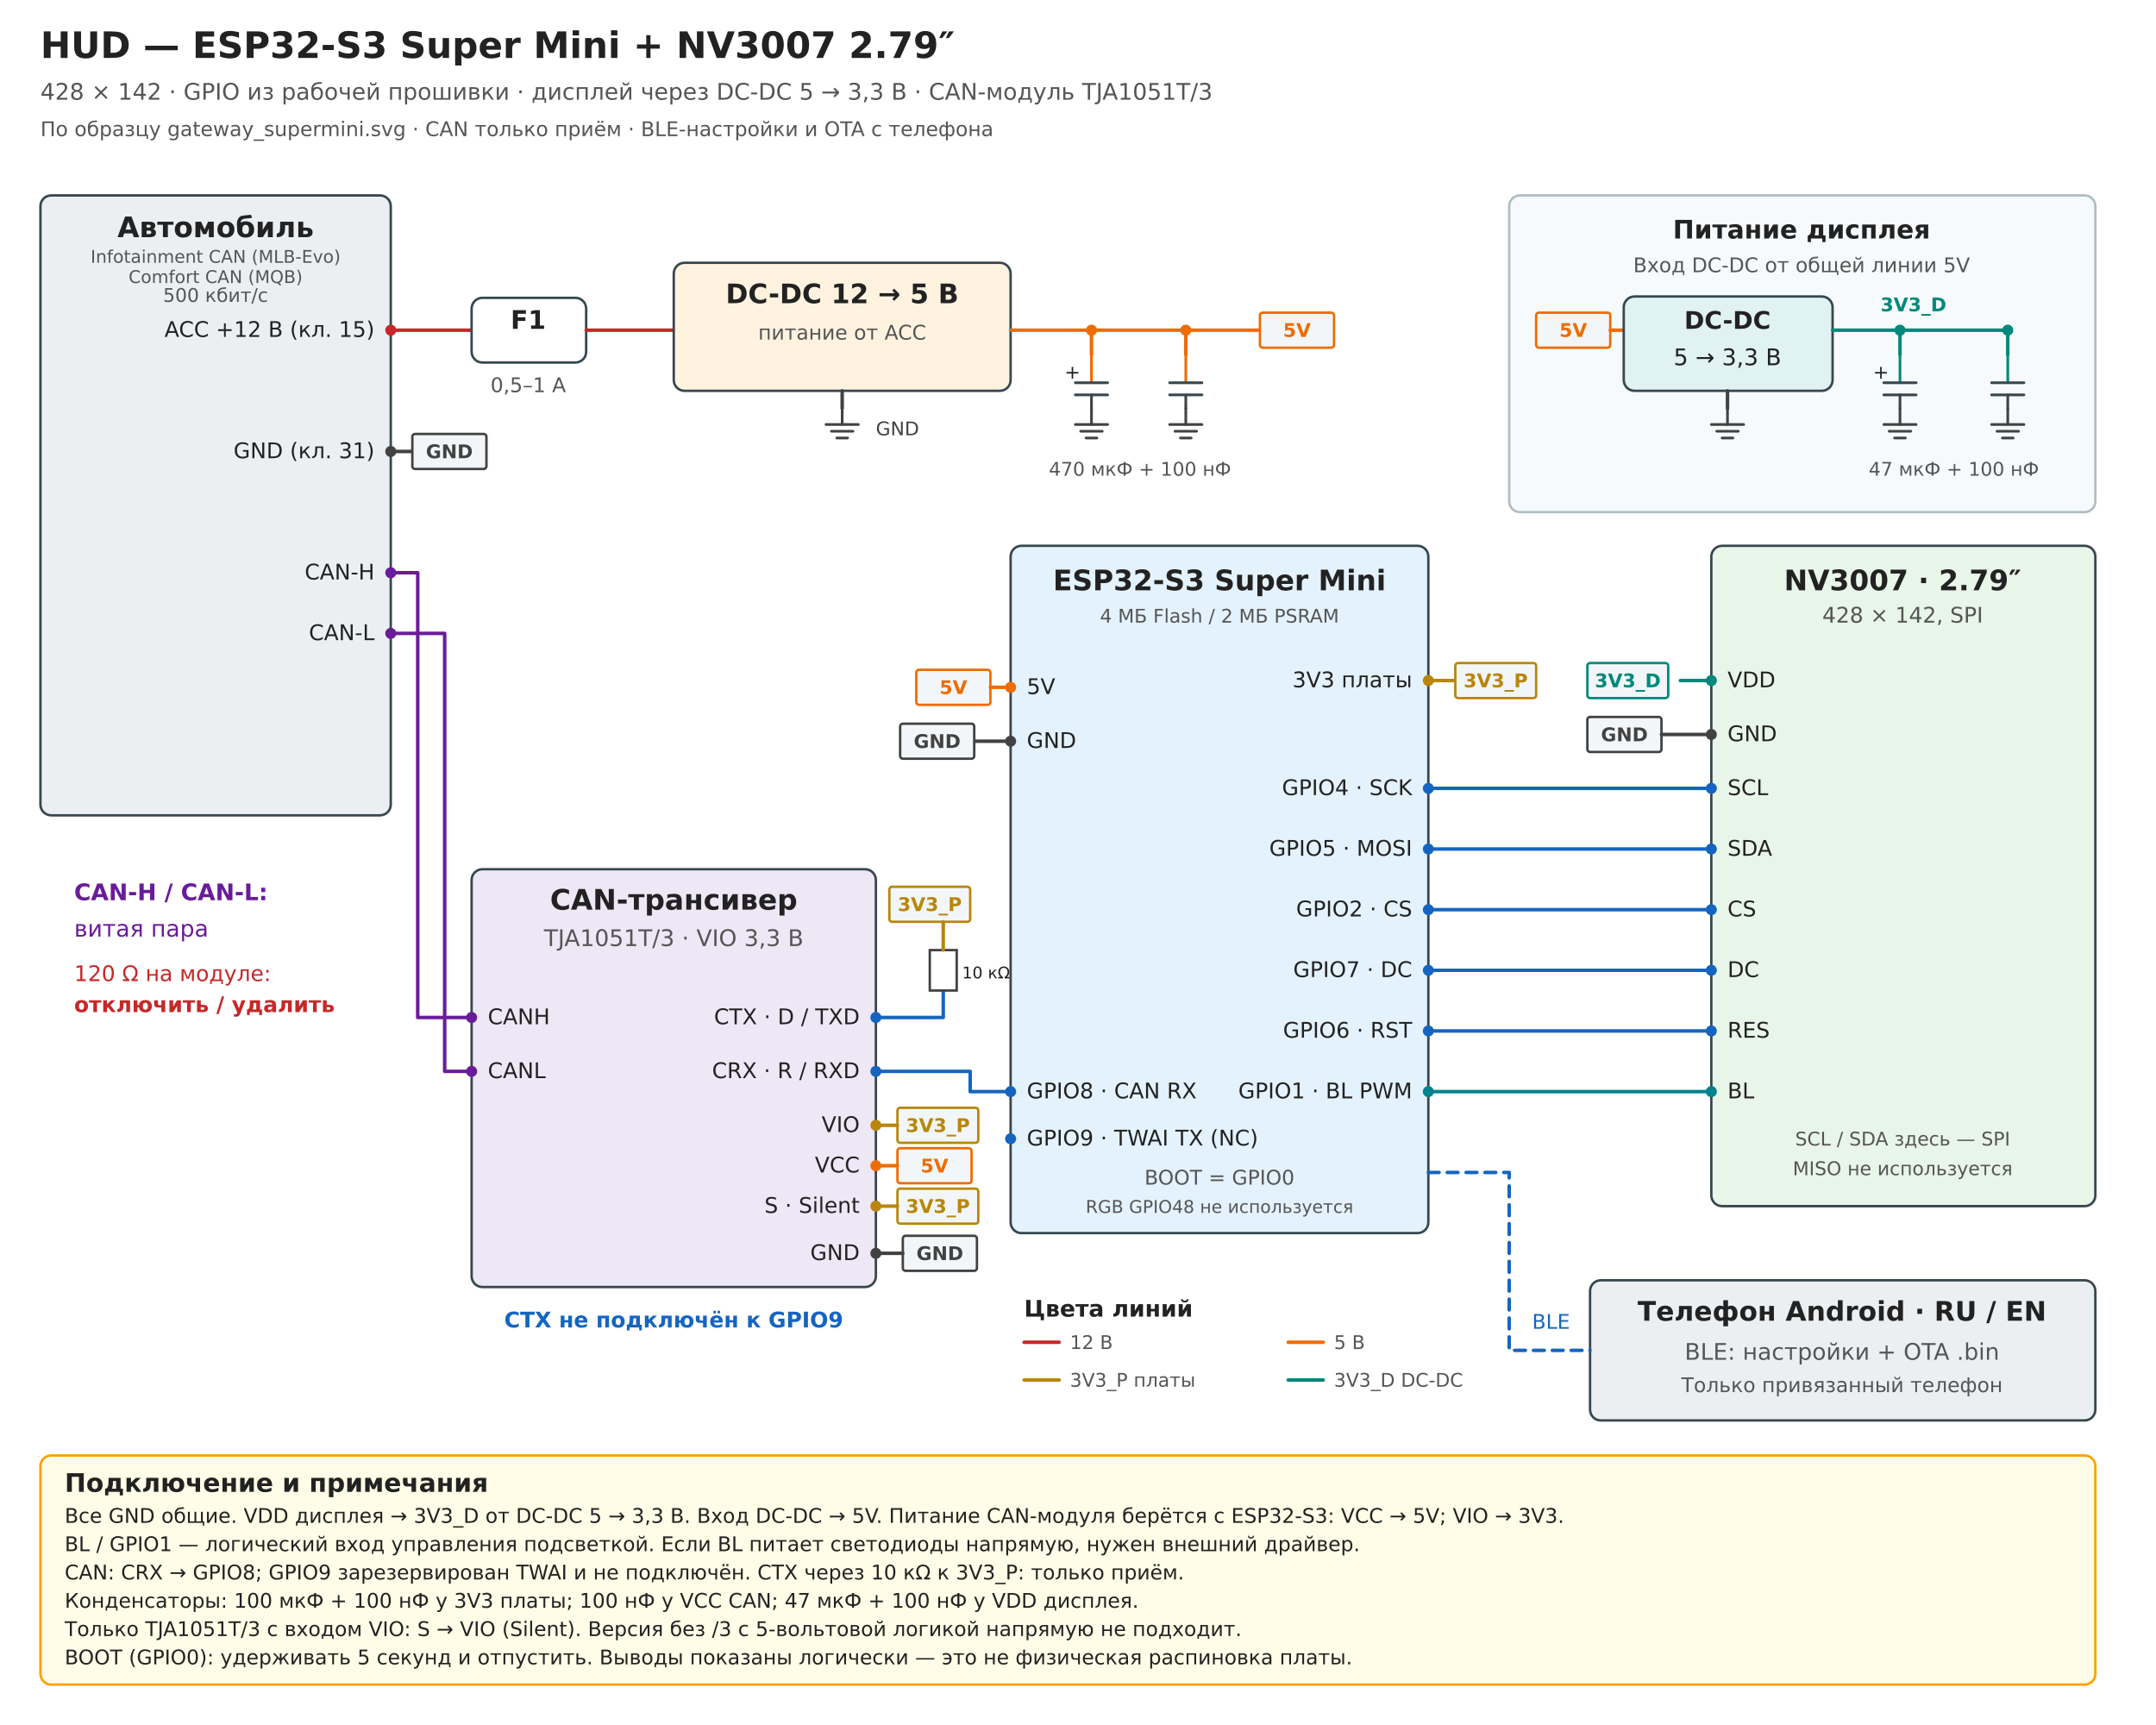
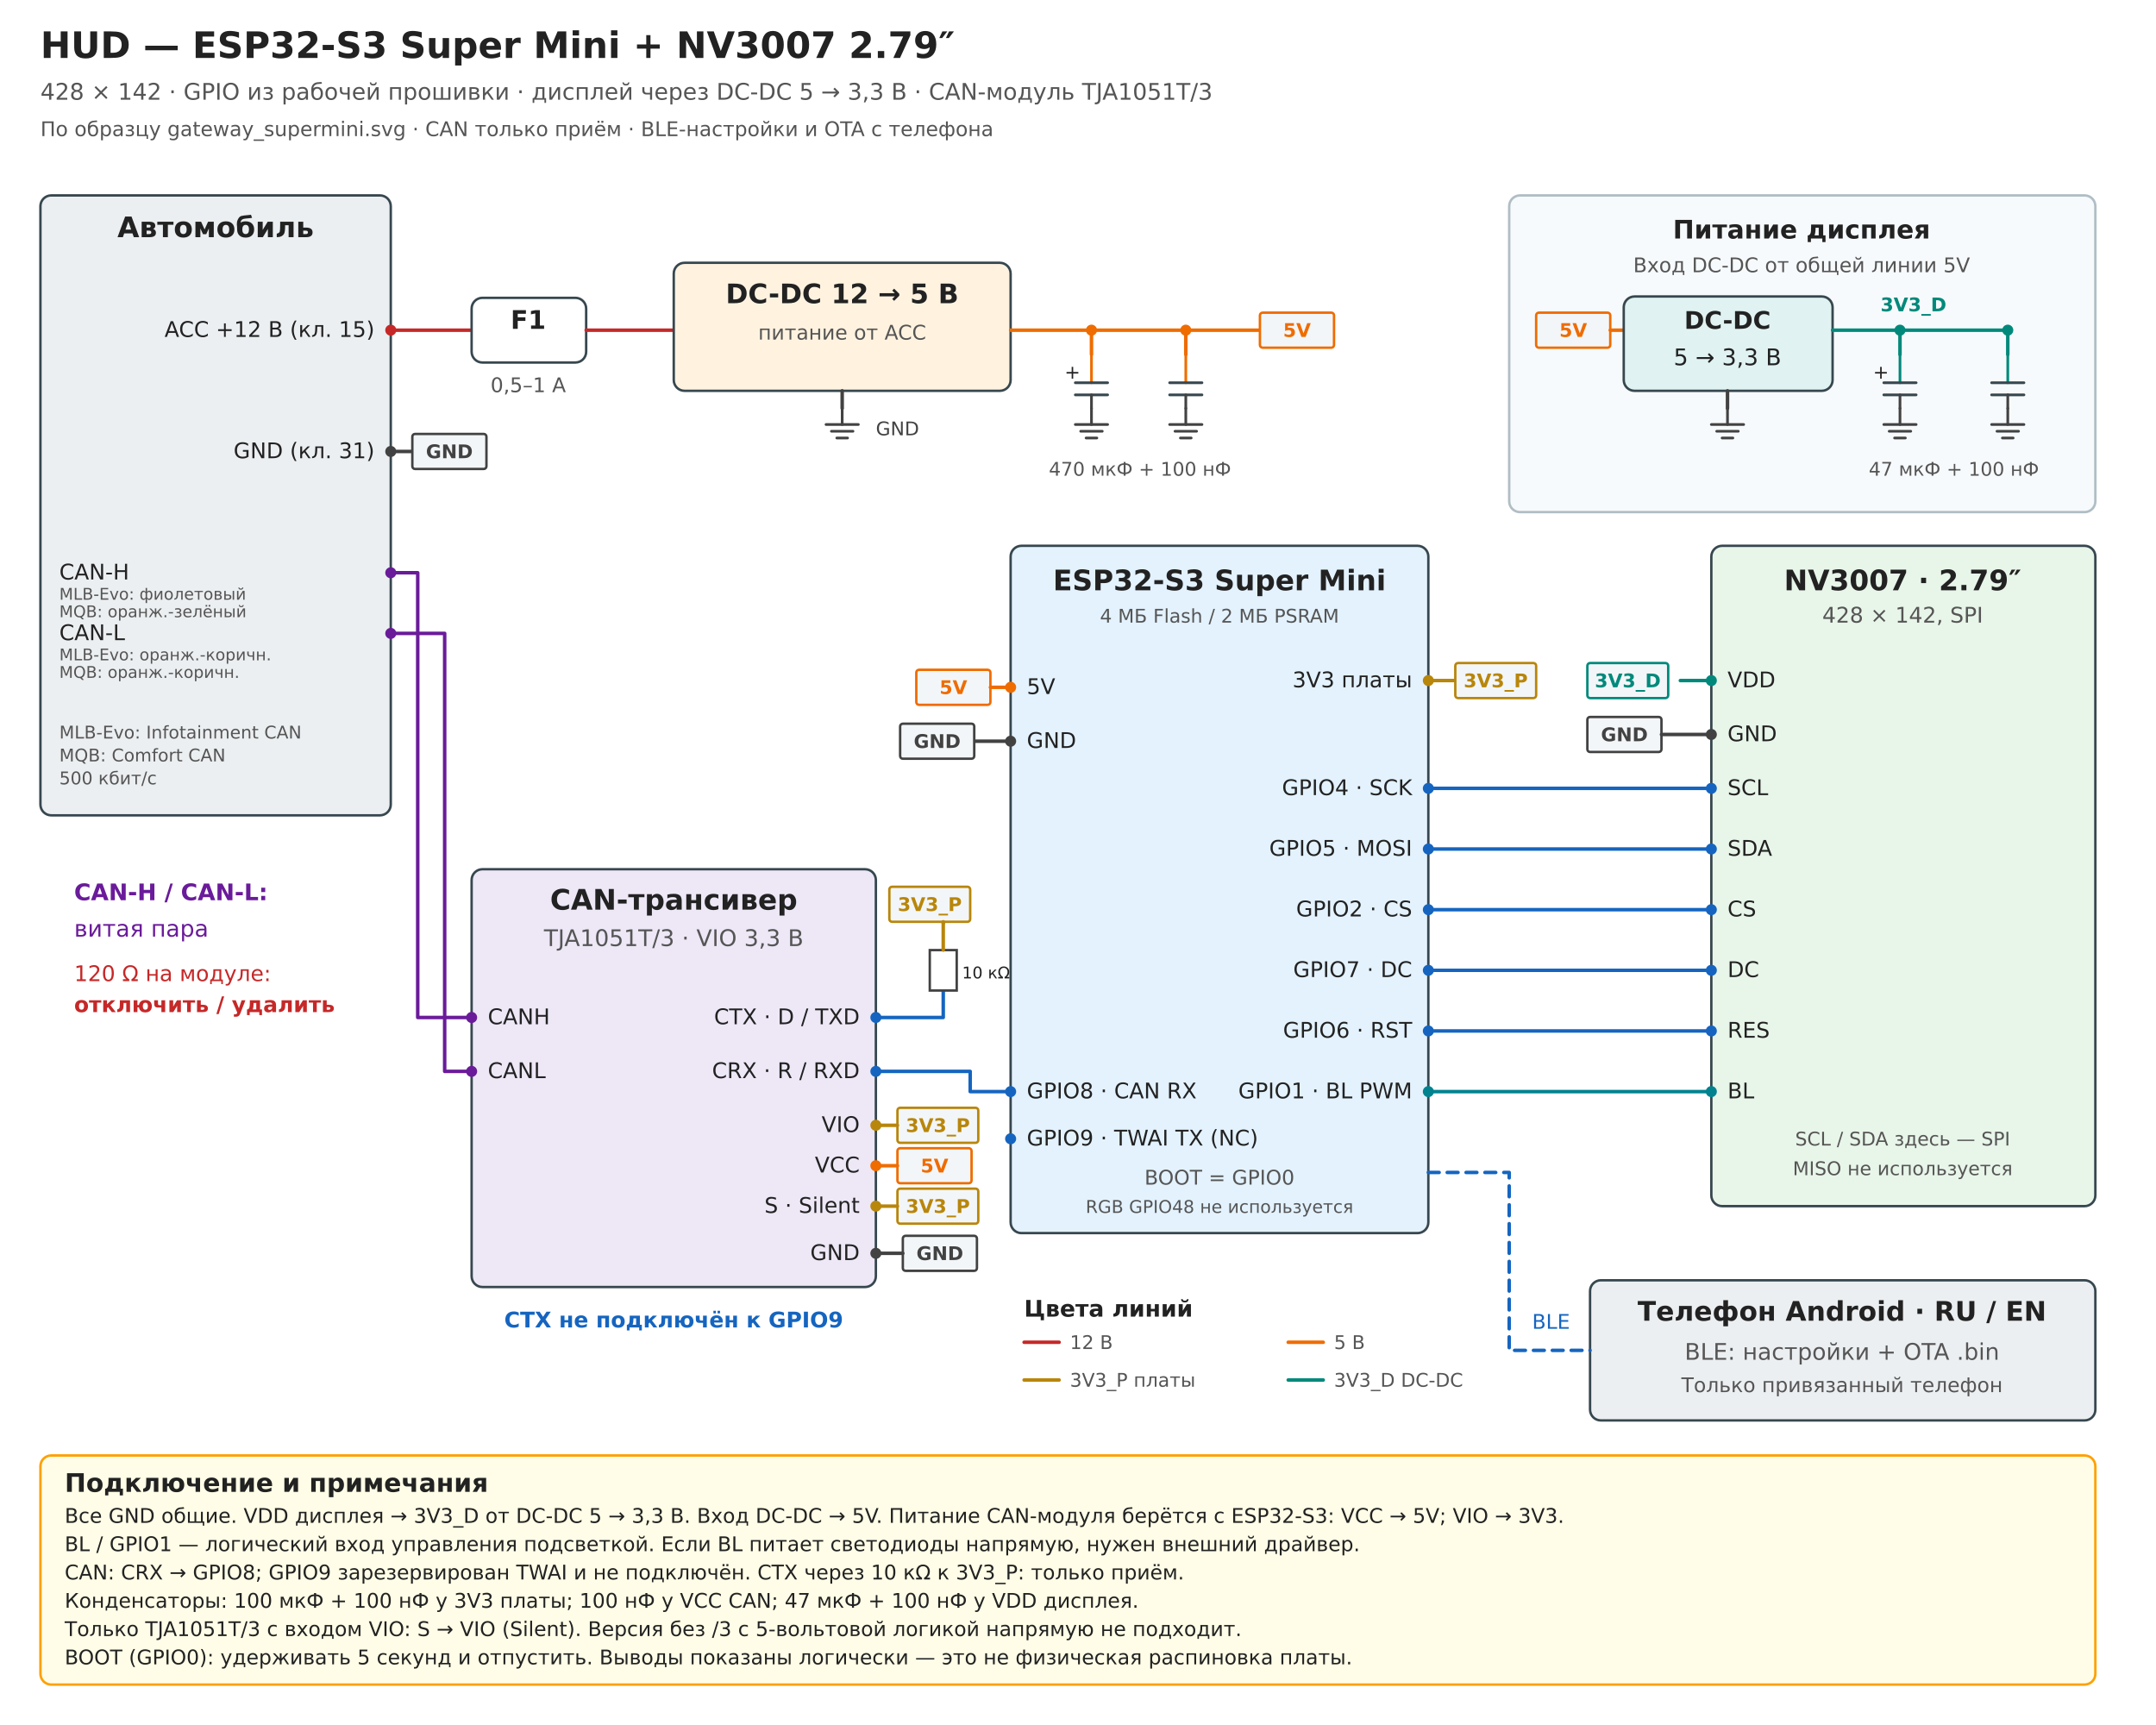
<svg xmlns="http://www.w3.org/2000/svg" width="1600" height="1280" viewBox="0 0 1600 1280" xml:lang="ru">
  <rect x="0" y="0" width="1600" height="1280" rx="0" fill="#fff" stroke="none" stroke-width="1.8" />
  <text x="30" y="43" font-family="DejaVu Sans, Arial, sans-serif" font-size="27" fill="#222" text-anchor="start" font-weight="bold">HUD — ESP32-S3 Super Mini + NV3007 2.79″</text>
  <text x="30" y="74" font-family="DejaVu Sans, Arial, sans-serif" font-size="17" fill="#555" text-anchor="start" font-weight="normal">428 × 142 · GPIO из рабочей прошивки · дисплей через DC-DC 5 → 3,3 В · CAN-модуль TJA1051T/3</text>
  <text x="30" y="101" font-family="DejaVu Sans, Arial, sans-serif" font-size="15" fill="#555" text-anchor="start" font-weight="normal">По образцу gateway_supermini.svg · CAN только приём · BLE-настройки и OTA с телефона</text>
  <rect x="30" y="145" width="260" height="460" rx="8" fill="#eceff1" stroke="#37474f" stroke-width="1.8" />
  <text x="160" y="176" font-family="DejaVu Sans, Arial, sans-serif" font-size="21" fill="#222" text-anchor="middle" font-weight="bold">Автомобиль</text>
-   <text x="160" y="195" font-family="DejaVu Sans, Arial, sans-serif" font-size="13" fill="#555" text-anchor="middle" font-weight="normal">Infotainment CAN (MLB-Evo)</text>
-   <text x="160" y="210" font-family="DejaVu Sans, Arial, sans-serif" font-size="13" fill="#555" text-anchor="middle" font-weight="normal">Comfort CAN (MQB)</text>
  <circle cx="290" cy="245" r="4.1" fill="#c62828" />
  <text x="278" y="250" font-family="DejaVu Sans, Arial, sans-serif" font-size="16" fill="#222" text-anchor="end" font-weight="normal">ACC +12 В (кл. 15)</text>
  <circle cx="290" cy="335" r="4.1" fill="#424242" />
  <text x="278" y="340" font-family="DejaVu Sans, Arial, sans-serif" font-size="16" fill="#222" text-anchor="end" font-weight="normal">GND (кл. 31)</text>
  <polyline points="290,335 306,335" fill="none" stroke="#424242" stroke-width="2.6" stroke-linecap="round" stroke-linejoin="round" />
  <rect x="306" y="322" width="55" height="26" rx="2" fill="#f3f6f8" stroke="#424242" stroke-width="1.8" />
  <text x="333.5" y="340" font-family="DejaVu Sans, Arial, sans-serif" font-size="14" fill="#424242" text-anchor="middle" font-weight="bold">GND</text>
  <circle cx="290" cy="425" r="4.1" fill="#6a1b9a" />
-   <text x="278" y="430" font-family="DejaVu Sans, Arial, sans-serif" font-size="16" fill="#222" text-anchor="end" font-weight="normal">CAN-H</text>
+   <text x="44" y="430" font-family="DejaVu Sans, Arial, sans-serif" font-size="16" fill="#222" text-anchor="start" font-weight="normal">CAN-H</text>
+   <text x="44" y="445" font-family="DejaVu Sans, Arial, sans-serif" font-size="12" fill="#555" text-anchor="start" font-weight="normal">MLB-Evo: фиолетовый</text>
+   <text x="44" y="458" font-family="DejaVu Sans, Arial, sans-serif" font-size="12" fill="#555" text-anchor="start" font-weight="normal">MQB: оранж.-зелёный</text>
  <circle cx="290" cy="470" r="4.1" fill="#6a1b9a" />
-   <text x="278" y="475" font-family="DejaVu Sans, Arial, sans-serif" font-size="16" fill="#222" text-anchor="end" font-weight="normal">CAN-L</text>
+   <text x="44" y="475" font-family="DejaVu Sans, Arial, sans-serif" font-size="16" fill="#222" text-anchor="start" font-weight="normal">CAN-L</text>
+   <text x="44" y="490" font-family="DejaVu Sans, Arial, sans-serif" font-size="12" fill="#555" text-anchor="start" font-weight="normal">MLB-Evo: оранж.-коричн.</text>
+   <text x="44" y="503" font-family="DejaVu Sans, Arial, sans-serif" font-size="12" fill="#555" text-anchor="start" font-weight="normal">MQB: оранж.-коричн.</text>
  <polyline points="290,245 350,245" fill="none" stroke="#c62828" stroke-width="2.6" stroke-linecap="round" stroke-linejoin="round" />
  <rect x="350" y="221" width="85" height="48" rx="8" fill="#fff" stroke="#37474f" stroke-width="1.8" />
  <text x="392" y="244" font-family="DejaVu Sans, Arial, sans-serif" font-size="19" fill="#222" text-anchor="middle" font-weight="bold">F1</text>
  <text x="392" y="291" font-family="DejaVu Sans, Arial, sans-serif" font-size="15" fill="#555" text-anchor="middle" font-weight="normal">0,5–1 А</text>
  <polyline points="435,245 500,245" fill="none" stroke="#c62828" stroke-width="2.6" stroke-linecap="round" stroke-linejoin="round" />
  <rect x="500" y="195" width="250" height="95" rx="8" fill="#fff3e0" stroke="#37474f" stroke-width="1.8" />
  <text x="625" y="225" font-family="DejaVu Sans, Arial, sans-serif" font-size="20" fill="#222" text-anchor="middle" font-weight="bold">DC-DC 12 → 5 В</text>
  <text x="625" y="252" font-family="DejaVu Sans, Arial, sans-serif" font-size="15" fill="#555" text-anchor="middle" font-weight="normal">питание от ACC</text>
  <polyline points="625,290 625,303" fill="none" stroke="#424242" stroke-width="2.6" stroke-linecap="round" stroke-linejoin="round" />
  <polyline points="625,303 625,315" fill="none" stroke="#424242" stroke-width="2" stroke-linecap="round" stroke-linejoin="round" />
  <polyline points="613,315 637,315" fill="none" stroke="#424242" stroke-width="2" stroke-linecap="round" stroke-linejoin="round" />
  <polyline points="617,320 633,320" fill="none" stroke="#424242" stroke-width="2" stroke-linecap="round" stroke-linejoin="round" />
  <polyline points="621,325 629,325" fill="none" stroke="#424242" stroke-width="2" stroke-linecap="round" stroke-linejoin="round" />
  <text x="650" y="323" font-family="DejaVu Sans, Arial, sans-serif" font-size="14" fill="#424242" text-anchor="start" font-weight="normal">GND</text>
  <polyline points="750,245 935,245" fill="none" stroke="#ef6c00" stroke-width="2.6" stroke-linecap="round" stroke-linejoin="round" />
  <circle cx="810" cy="245" r="4.1" fill="#ef6c00" />
  <circle cx="880" cy="245" r="4.1" fill="#ef6c00" />
  <polyline points="810,245 810,263" fill="none" stroke="#ef6c00" stroke-width="2.6" stroke-linecap="round" stroke-linejoin="round" />
  <polyline points="880,245 880,263" fill="none" stroke="#ef6c00" stroke-width="2.6" stroke-linecap="round" stroke-linejoin="round" />
  <polyline points="810,263 810,284" fill="none" stroke="#ef6c00" stroke-width="2" stroke-linecap="round" stroke-linejoin="round" />
  <polyline points="798,284 822,284" fill="none" stroke="#37474f" stroke-width="2" stroke-linecap="round" stroke-linejoin="round" />
  <polyline points="798,293 822,293" fill="none" stroke="#37474f" stroke-width="2" stroke-linecap="round" stroke-linejoin="round" />
  <polyline points="810,293 810,303" fill="none" stroke="#424242" stroke-width="2" stroke-linecap="round" stroke-linejoin="round" />
  <polyline points="810,303 810,315" fill="none" stroke="#424242" stroke-width="2" stroke-linecap="round" stroke-linejoin="round" />
  <polyline points="798,315 822,315" fill="none" stroke="#424242" stroke-width="2" stroke-linecap="round" stroke-linejoin="round" />
  <polyline points="802,320 818,320" fill="none" stroke="#424242" stroke-width="2" stroke-linecap="round" stroke-linejoin="round" />
  <polyline points="806,325 814,325" fill="none" stroke="#424242" stroke-width="2" stroke-linecap="round" stroke-linejoin="round" />
  <text x="790" y="281" font-family="DejaVu Sans, Arial, sans-serif" font-size="14" fill="#222" text-anchor="start" font-weight="normal">+</text>
  <polyline points="880,263 880,284" fill="none" stroke="#ef6c00" stroke-width="2" stroke-linecap="round" stroke-linejoin="round" />
  <polyline points="868,284 892,284" fill="none" stroke="#37474f" stroke-width="2" stroke-linecap="round" stroke-linejoin="round" />
  <polyline points="868,293 892,293" fill="none" stroke="#37474f" stroke-width="2" stroke-linecap="round" stroke-linejoin="round" />
  <polyline points="880,293 880,303" fill="none" stroke="#424242" stroke-width="2" stroke-linecap="round" stroke-linejoin="round" />
  <polyline points="880,303 880,315" fill="none" stroke="#424242" stroke-width="2" stroke-linecap="round" stroke-linejoin="round" />
  <polyline points="868,315 892,315" fill="none" stroke="#424242" stroke-width="2" stroke-linecap="round" stroke-linejoin="round" />
  <polyline points="872,320 888,320" fill="none" stroke="#424242" stroke-width="2" stroke-linecap="round" stroke-linejoin="round" />
  <polyline points="876,325 884,325" fill="none" stroke="#424242" stroke-width="2" stroke-linecap="round" stroke-linejoin="round" />
  <rect x="935" y="232" width="55" height="26" rx="2" fill="#f3f6f8" stroke="#ef6c00" stroke-width="1.8" />
  <text x="962.5" y="250" font-family="DejaVu Sans, Arial, sans-serif" font-size="14" fill="#ef6c00" text-anchor="middle" font-weight="bold">5V</text>
  <text x="846" y="353" font-family="DejaVu Sans, Arial, sans-serif" font-size="14" fill="#555" text-anchor="middle" font-weight="normal">470 мкФ + 100 нФ</text>
  <rect x="1120" y="145" width="435" height="235" rx="8" fill="#f7fafc" stroke="#b0bec5" stroke-width="1.8" />
  <text x="1337" y="177" font-family="DejaVu Sans, Arial, sans-serif" font-size="19" fill="#222" text-anchor="middle" font-weight="bold">Питание дисплея</text>
  <text x="1337" y="202" font-family="DejaVu Sans, Arial, sans-serif" font-size="15" fill="#555" text-anchor="middle" font-weight="normal">Вход DC-DC от общей линии 5V</text>
  <rect x="1140" y="232" width="55" height="26" rx="2" fill="#f3f6f8" stroke="#ef6c00" stroke-width="1.8" />
  <text x="1167.5" y="250" font-family="DejaVu Sans, Arial, sans-serif" font-size="14" fill="#ef6c00" text-anchor="middle" font-weight="bold">5V</text>
  <polyline points="1195,245 1205,245" fill="none" stroke="#ef6c00" stroke-width="2.6" stroke-linecap="round" stroke-linejoin="round" />
  <rect x="1205" y="220" width="155" height="70" rx="8" fill="#e0f2f1" stroke="#37474f" stroke-width="1.8" />
  <text x="1282" y="244" font-family="DejaVu Sans, Arial, sans-serif" font-size="18" fill="#222" text-anchor="middle" font-weight="bold">DC-DC</text>
  <text x="1282" y="271" font-family="DejaVu Sans, Arial, sans-serif" font-size="17" fill="#222" text-anchor="middle" font-weight="normal">5 → 3,3 В</text>
  <polyline points="1282,290 1282,303" fill="none" stroke="#424242" stroke-width="2.6" stroke-linecap="round" stroke-linejoin="round" />
  <polyline points="1282,303 1282,315" fill="none" stroke="#424242" stroke-width="2" stroke-linecap="round" stroke-linejoin="round" />
  <polyline points="1270,315 1294,315" fill="none" stroke="#424242" stroke-width="2" stroke-linecap="round" stroke-linejoin="round" />
  <polyline points="1274,320 1290,320" fill="none" stroke="#424242" stroke-width="2" stroke-linecap="round" stroke-linejoin="round" />
  <polyline points="1278,325 1286,325" fill="none" stroke="#424242" stroke-width="2" stroke-linecap="round" stroke-linejoin="round" />
  <polyline points="1360,245 1490,245" fill="none" stroke="#00897b" stroke-width="2.6" stroke-linecap="round" stroke-linejoin="round" />
  <text x="1420" y="231" font-family="DejaVu Sans, Arial, sans-serif" font-size="14" fill="#00897b" text-anchor="middle" font-weight="bold">3V3_D</text>
  <circle cx="1410" cy="245" r="4.1" fill="#00897b" />
  <circle cx="1490" cy="245" r="4.1" fill="#00897b" />
  <polyline points="1410,245 1410,263" fill="none" stroke="#00897b" stroke-width="2.6" stroke-linecap="round" stroke-linejoin="round" />
  <polyline points="1410,263 1410,284" fill="none" stroke="#00897b" stroke-width="2" stroke-linecap="round" stroke-linejoin="round" />
  <polyline points="1398,284 1422,284" fill="none" stroke="#37474f" stroke-width="2" stroke-linecap="round" stroke-linejoin="round" />
  <polyline points="1398,293 1422,293" fill="none" stroke="#37474f" stroke-width="2" stroke-linecap="round" stroke-linejoin="round" />
  <polyline points="1410,293 1410,303" fill="none" stroke="#424242" stroke-width="2" stroke-linecap="round" stroke-linejoin="round" />
  <polyline points="1410,303 1410,315" fill="none" stroke="#424242" stroke-width="2" stroke-linecap="round" stroke-linejoin="round" />
  <polyline points="1398,315 1422,315" fill="none" stroke="#424242" stroke-width="2" stroke-linecap="round" stroke-linejoin="round" />
  <polyline points="1402,320 1418,320" fill="none" stroke="#424242" stroke-width="2" stroke-linecap="round" stroke-linejoin="round" />
  <polyline points="1406,325 1414,325" fill="none" stroke="#424242" stroke-width="2" stroke-linecap="round" stroke-linejoin="round" />
  <text x="1390" y="281" font-family="DejaVu Sans, Arial, sans-serif" font-size="14" fill="#222" text-anchor="start" font-weight="normal">+</text>
  <polyline points="1490,245 1490,263" fill="none" stroke="#00897b" stroke-width="2.6" stroke-linecap="round" stroke-linejoin="round" />
  <polyline points="1490,263 1490,284" fill="none" stroke="#00897b" stroke-width="2" stroke-linecap="round" stroke-linejoin="round" />
  <polyline points="1478,284 1502,284" fill="none" stroke="#37474f" stroke-width="2" stroke-linecap="round" stroke-linejoin="round" />
  <polyline points="1478,293 1502,293" fill="none" stroke="#37474f" stroke-width="2" stroke-linecap="round" stroke-linejoin="round" />
  <polyline points="1490,293 1490,303" fill="none" stroke="#424242" stroke-width="2" stroke-linecap="round" stroke-linejoin="round" />
  <polyline points="1490,303 1490,315" fill="none" stroke="#424242" stroke-width="2" stroke-linecap="round" stroke-linejoin="round" />
  <polyline points="1478,315 1502,315" fill="none" stroke="#424242" stroke-width="2" stroke-linecap="round" stroke-linejoin="round" />
  <polyline points="1482,320 1498,320" fill="none" stroke="#424242" stroke-width="2" stroke-linecap="round" stroke-linejoin="round" />
  <polyline points="1486,325 1494,325" fill="none" stroke="#424242" stroke-width="2" stroke-linecap="round" stroke-linejoin="round" />
  <text x="1450" y="353" font-family="DejaVu Sans, Arial, sans-serif" font-size="14" fill="#555" text-anchor="middle" font-weight="normal">47 мкФ + 100 нФ</text>
  <rect x="750" y="405" width="310" height="510" rx="8" fill="#e3f2fd" stroke="#37474f" stroke-width="1.8" />
  <text x="905" y="438" font-family="DejaVu Sans, Arial, sans-serif" font-size="21" fill="#222" text-anchor="middle" font-weight="bold">ESP32-S3 Super Mini</text>
  <text x="905" y="462" font-family="DejaVu Sans, Arial, sans-serif" font-size="14" fill="#555" text-anchor="middle" font-weight="normal">4 МБ Flash / 2 МБ PSRAM</text>
  <circle cx="750" cy="510" r="4.1" fill="#ef6c00" />
  <text x="762" y="515" font-family="DejaVu Sans, Arial, sans-serif" font-size="16" fill="#222" text-anchor="start" font-weight="normal">5V</text>
  <rect x="680" y="497" width="55" height="26" rx="2" fill="#f3f6f8" stroke="#ef6c00" stroke-width="1.8" />
  <text x="707.5" y="515" font-family="DejaVu Sans, Arial, sans-serif" font-size="14" fill="#ef6c00" text-anchor="middle" font-weight="bold">5V</text>
  <polyline points="735,510 750,510" fill="none" stroke="#ef6c00" stroke-width="2.6" stroke-linecap="round" stroke-linejoin="round" />
  <circle cx="750" cy="550" r="4.1" fill="#424242" />
  <text x="762" y="555" font-family="DejaVu Sans, Arial, sans-serif" font-size="16" fill="#222" text-anchor="start" font-weight="normal">GND</text>
  <rect x="668" y="537" width="55" height="26" rx="2" fill="#f3f6f8" stroke="#424242" stroke-width="1.8" />
  <text x="695.5" y="555" font-family="DejaVu Sans, Arial, sans-serif" font-size="14" fill="#424242" text-anchor="middle" font-weight="bold">GND</text>
  <polyline points="724,550 750,550" fill="none" stroke="#424242" stroke-width="2.6" stroke-linecap="round" stroke-linejoin="round" />
  <circle cx="1060" cy="505" r="4.1" fill="#b8860b" />
  <text x="1048" y="510" font-family="DejaVu Sans, Arial, sans-serif" font-size="16" fill="#222" text-anchor="end" font-weight="normal">3V3 платы</text>
  <polyline points="1060,505 1080,505" fill="none" stroke="#b8860b" stroke-width="2.6" stroke-linecap="round" stroke-linejoin="round" />
  <rect x="1080" y="492" width="60" height="26" rx="2" fill="#f3f6f8" stroke="#b8860b" stroke-width="1.8" />
  <text x="1110.0" y="510" font-family="DejaVu Sans, Arial, sans-serif" font-size="14" fill="#b8860b" text-anchor="middle" font-weight="bold">3V3_P</text>
  <circle cx="750" cy="810" r="4.1" fill="#1565c0" />
  <text x="762" y="815" font-family="DejaVu Sans, Arial, sans-serif" font-size="16" fill="#222" text-anchor="start" font-weight="normal">GPIO8 · CAN RX</text>
  <circle cx="750" cy="845" r="4.1" fill="#1565c0" />
  <text x="762" y="850" font-family="DejaVu Sans, Arial, sans-serif" font-size="16" fill="#222" text-anchor="start" font-weight="normal">GPIO9 · TWAI TX (NC)</text>
  <text x="905" y="879" font-family="DejaVu Sans, Arial, sans-serif" font-size="15" fill="#555" text-anchor="middle" font-weight="normal">BOOT = GPIO0</text>
  <text x="905" y="900" font-family="DejaVu Sans, Arial, sans-serif" font-size="13" fill="#555" text-anchor="middle" font-weight="normal">RGB GPIO48 не используется</text>
  <rect x="1270" y="405" width="285" height="490" rx="8" fill="#e8f5e9" stroke="#37474f" stroke-width="1.8" />
  <text x="1412" y="438" font-family="DejaVu Sans, Arial, sans-serif" font-size="21" fill="#222" text-anchor="middle" font-weight="bold">NV3007 · 2.79″</text>
  <text x="1412" y="462" font-family="DejaVu Sans, Arial, sans-serif" font-size="16" fill="#555" text-anchor="middle" font-weight="normal">428 × 142, SPI</text>
  <circle cx="1270" cy="505" r="4.1" fill="#00897b" />
  <text x="1282" y="510" font-family="DejaVu Sans, Arial, sans-serif" font-size="16" fill="#222" text-anchor="start" font-weight="normal">VDD</text>
  <rect x="1178" y="492" width="60" height="26" rx="2" fill="#f3f6f8" stroke="#00897b" stroke-width="1.8" />
  <text x="1208.0" y="510" font-family="DejaVu Sans, Arial, sans-serif" font-size="14" fill="#00897b" text-anchor="middle" font-weight="bold">3V3_D</text>
  <polyline points="1247,505 1270,505" fill="none" stroke="#00897b" stroke-width="2.6" stroke-linecap="round" stroke-linejoin="round" />
  <circle cx="1270" cy="545" r="4.1" fill="#424242" />
  <text x="1282" y="550" font-family="DejaVu Sans, Arial, sans-serif" font-size="16" fill="#222" text-anchor="start" font-weight="normal">GND</text>
  <rect x="1178" y="532" width="55" height="26" rx="2" fill="#f3f6f8" stroke="#424242" stroke-width="1.8" />
  <text x="1205.5" y="550" font-family="DejaVu Sans, Arial, sans-serif" font-size="14" fill="#424242" text-anchor="middle" font-weight="bold">GND</text>
  <polyline points="1233,545 1270,545" fill="none" stroke="#424242" stroke-width="2.6" stroke-linecap="round" stroke-linejoin="round" />
  <circle cx="1060" cy="585" r="4.1" fill="#1565c0" />
  <text x="1048" y="590" font-family="DejaVu Sans, Arial, sans-serif" font-size="16" fill="#222" text-anchor="end" font-weight="normal">GPIO4 · SCK</text>
  <circle cx="1270" cy="585" r="4.1" fill="#1565c0" />
  <text x="1282" y="590" font-family="DejaVu Sans, Arial, sans-serif" font-size="16" fill="#222" text-anchor="start" font-weight="normal">SCL</text>
  <polyline points="1060,585 1270,585" fill="none" stroke="#1565c0" stroke-width="2.6" stroke-linecap="round" stroke-linejoin="round" />
  <circle cx="1060" cy="630" r="4.1" fill="#1565c0" />
  <text x="1048" y="635" font-family="DejaVu Sans, Arial, sans-serif" font-size="16" fill="#222" text-anchor="end" font-weight="normal">GPIO5 · MOSI</text>
  <circle cx="1270" cy="630" r="4.1" fill="#1565c0" />
  <text x="1282" y="635" font-family="DejaVu Sans, Arial, sans-serif" font-size="16" fill="#222" text-anchor="start" font-weight="normal">SDA</text>
  <polyline points="1060,630 1270,630" fill="none" stroke="#1565c0" stroke-width="2.6" stroke-linecap="round" stroke-linejoin="round" />
  <circle cx="1060" cy="675" r="4.1" fill="#1565c0" />
  <text x="1048" y="680" font-family="DejaVu Sans, Arial, sans-serif" font-size="16" fill="#222" text-anchor="end" font-weight="normal">GPIO2 · CS</text>
  <circle cx="1270" cy="675" r="4.1" fill="#1565c0" />
  <text x="1282" y="680" font-family="DejaVu Sans, Arial, sans-serif" font-size="16" fill="#222" text-anchor="start" font-weight="normal">CS</text>
  <polyline points="1060,675 1270,675" fill="none" stroke="#1565c0" stroke-width="2.6" stroke-linecap="round" stroke-linejoin="round" />
  <circle cx="1060" cy="720" r="4.1" fill="#1565c0" />
  <text x="1048" y="725" font-family="DejaVu Sans, Arial, sans-serif" font-size="16" fill="#222" text-anchor="end" font-weight="normal">GPIO7 · DC</text>
  <circle cx="1270" cy="720" r="4.1" fill="#1565c0" />
  <text x="1282" y="725" font-family="DejaVu Sans, Arial, sans-serif" font-size="16" fill="#222" text-anchor="start" font-weight="normal">DC</text>
  <polyline points="1060,720 1270,720" fill="none" stroke="#1565c0" stroke-width="2.6" stroke-linecap="round" stroke-linejoin="round" />
  <circle cx="1060" cy="765" r="4.1" fill="#1565c0" />
  <text x="1048" y="770" font-family="DejaVu Sans, Arial, sans-serif" font-size="16" fill="#222" text-anchor="end" font-weight="normal">GPIO6 · RST</text>
  <circle cx="1270" cy="765" r="4.1" fill="#1565c0" />
  <text x="1282" y="770" font-family="DejaVu Sans, Arial, sans-serif" font-size="16" fill="#222" text-anchor="start" font-weight="normal">RES</text>
  <polyline points="1060,765 1270,765" fill="none" stroke="#1565c0" stroke-width="2.6" stroke-linecap="round" stroke-linejoin="round" />
  <circle cx="1060" cy="810" r="4.1" fill="#00838f" />
  <text x="1048" y="815" font-family="DejaVu Sans, Arial, sans-serif" font-size="16" fill="#222" text-anchor="end" font-weight="normal">GPIO1 · BL PWM</text>
  <circle cx="1270" cy="810" r="4.1" fill="#00838f" />
  <text x="1282" y="815" font-family="DejaVu Sans, Arial, sans-serif" font-size="16" fill="#222" text-anchor="start" font-weight="normal">BL</text>
  <polyline points="1060,810 1270,810" fill="none" stroke="#00838f" stroke-width="2.6" stroke-linecap="round" stroke-linejoin="round" />
  <text x="1412" y="850" font-family="DejaVu Sans, Arial, sans-serif" font-size="14" fill="#555" text-anchor="middle" font-weight="normal">SCL / SDA здесь — SPI</text>
  <text x="1412" y="872" font-family="DejaVu Sans, Arial, sans-serif" font-size="14" fill="#555" text-anchor="middle" font-weight="normal">MISO не используется</text>
  <rect x="350" y="645" width="300" height="310" rx="8" fill="#ede7f6" stroke="#37474f" stroke-width="1.8" />
  <text x="500" y="675" font-family="DejaVu Sans, Arial, sans-serif" font-size="21" fill="#222" text-anchor="middle" font-weight="bold">CAN-трансивер</text>
  <text x="500" y="702" font-family="DejaVu Sans, Arial, sans-serif" font-size="17" fill="#555" text-anchor="middle" font-weight="normal">TJA1051T/3 · VIO 3,3 В</text>
  <circle cx="350" cy="755" r="4.1" fill="#6a1b9a" />
  <text x="362" y="760" font-family="DejaVu Sans, Arial, sans-serif" font-size="16" fill="#222" text-anchor="start" font-weight="normal">CANH</text>
  <circle cx="350" cy="795" r="4.1" fill="#6a1b9a" />
  <text x="362" y="800" font-family="DejaVu Sans, Arial, sans-serif" font-size="16" fill="#222" text-anchor="start" font-weight="normal">CANL</text>
  <polyline points="290,425 310,425 310,755 350,755" fill="none" stroke="#6a1b9a" stroke-width="2.6" stroke-linecap="round" stroke-linejoin="round" />
  <polyline points="290,470 330,470 330,795 350,795" fill="none" stroke="#6a1b9a" stroke-width="2.6" stroke-linecap="round" stroke-linejoin="round" />
  <text x="55" y="668" font-family="DejaVu Sans, Arial, sans-serif" font-size="17" fill="#6a1b9a" text-anchor="start" font-weight="bold">CAN-H / CAN-L:</text>
  <text x="55" y="695" font-family="DejaVu Sans, Arial, sans-serif" font-size="17" fill="#6a1b9a" text-anchor="start" font-weight="normal">витая пара</text>
  <text x="55" y="728" font-family="DejaVu Sans, Arial, sans-serif" font-size="16" fill="#c62828" text-anchor="start" font-weight="normal">120 Ω на модуле:</text>
  <text x="55" y="751" font-family="DejaVu Sans, Arial, sans-serif" font-size="16" fill="#c62828" text-anchor="start" font-weight="bold">отключить / удалить</text>
  <circle cx="650" cy="755" r="4.1" fill="#1565c0" />
  <text x="638" y="760" font-family="DejaVu Sans, Arial, sans-serif" font-size="16" fill="#222" text-anchor="end" font-weight="normal">CTX · D / TXD</text>
  <polyline points="650,755 700,755 700,735" fill="none" stroke="#1565c0" stroke-width="2.6" stroke-linecap="round" stroke-linejoin="round" />
  <rect x="690" y="705" width="20" height="30" rx="0" fill="#fff" stroke="#424242" stroke-width="1.8" />
  <polyline points="700,705 700,685" fill="none" stroke="#b8860b" stroke-width="2.6" stroke-linecap="round" stroke-linejoin="round" />
  <rect x="660" y="658" width="60" height="26" rx="2" fill="#f3f6f8" stroke="#b8860b" stroke-width="1.8" />
  <text x="690.0" y="676" font-family="DejaVu Sans, Arial, sans-serif" font-size="14" fill="#b8860b" text-anchor="middle" font-weight="bold">3V3_P</text>
  <polyline points="700,684 700,685" fill="none" stroke="#b8860b" stroke-width="2.6" stroke-linecap="round" stroke-linejoin="round" />
  <text x="714" y="726" font-family="DejaVu Sans, Arial, sans-serif" font-size="12" fill="#222" text-anchor="start" font-weight="normal">10 кΩ</text>
  <circle cx="650" cy="795" r="4.1" fill="#1565c0" />
  <text x="638" y="800" font-family="DejaVu Sans, Arial, sans-serif" font-size="16" fill="#222" text-anchor="end" font-weight="normal">CRX · R / RXD</text>
  <polyline points="650,795 720,795 720,810 750,810" fill="none" stroke="#1565c0" stroke-width="2.6" stroke-linecap="round" stroke-linejoin="round" />
  <circle cx="650" cy="835" r="4.1" fill="#b8860b" />
  <text x="638" y="840" font-family="DejaVu Sans, Arial, sans-serif" font-size="16" fill="#222" text-anchor="end" font-weight="normal">VIO</text>
  <rect x="666" y="822" width="60" height="26" rx="2" fill="#f3f6f8" stroke="#b8860b" stroke-width="1.8" />
  <text x="696.0" y="840" font-family="DejaVu Sans, Arial, sans-serif" font-size="14" fill="#b8860b" text-anchor="middle" font-weight="bold">3V3_P</text>
  <polyline points="650,835 666,835" fill="none" stroke="#b8860b" stroke-width="2.6" stroke-linecap="round" stroke-linejoin="round" />
  <circle cx="650" cy="865" r="4.1" fill="#ef6c00" />
  <text x="638" y="870" font-family="DejaVu Sans, Arial, sans-serif" font-size="16" fill="#222" text-anchor="end" font-weight="normal">VCC</text>
  <rect x="666" y="852" width="55" height="26" rx="2" fill="#f3f6f8" stroke="#ef6c00" stroke-width="1.8" />
  <text x="693.5" y="870" font-family="DejaVu Sans, Arial, sans-serif" font-size="14" fill="#ef6c00" text-anchor="middle" font-weight="bold">5V</text>
  <polyline points="650,865 666,865" fill="none" stroke="#ef6c00" stroke-width="2.6" stroke-linecap="round" stroke-linejoin="round" />
  <circle cx="650" cy="895" r="4.1" fill="#b8860b" />
  <text x="638" y="900" font-family="DejaVu Sans, Arial, sans-serif" font-size="16" fill="#222" text-anchor="end" font-weight="normal">S · Silent</text>
  <rect x="666" y="882" width="60" height="26" rx="2" fill="#f3f6f8" stroke="#b8860b" stroke-width="1.8" />
  <text x="696.0" y="900" font-family="DejaVu Sans, Arial, sans-serif" font-size="14" fill="#b8860b" text-anchor="middle" font-weight="bold">3V3_P</text>
  <polyline points="650,895 666,895" fill="none" stroke="#b8860b" stroke-width="2.6" stroke-linecap="round" stroke-linejoin="round" />
  <circle cx="650" cy="930" r="4.1" fill="#424242" />
  <text x="638" y="935" font-family="DejaVu Sans, Arial, sans-serif" font-size="16" fill="#222" text-anchor="end" font-weight="normal">GND</text>
  <rect x="670" y="917" width="55" height="26" rx="2" fill="#f3f6f8" stroke="#424242" stroke-width="1.8" />
  <text x="697.5" y="935" font-family="DejaVu Sans, Arial, sans-serif" font-size="14" fill="#424242" text-anchor="middle" font-weight="bold">GND</text>
  <polyline points="650,930 670,930" fill="none" stroke="#424242" stroke-width="2.6" stroke-linecap="round" stroke-linejoin="round" />
  <text x="500" y="985" font-family="DejaVu Sans, Arial, sans-serif" font-size="16" fill="#1565c0" text-anchor="middle" font-weight="bold">CTX не подключён к GPIO9</text>
  <rect x="1180" y="950" width="375" height="104" rx="8" fill="#eceff1" stroke="#37474f" stroke-width="1.8" />
  <text x="1367" y="980" font-family="DejaVu Sans, Arial, sans-serif" font-size="20" fill="#222" text-anchor="middle" font-weight="bold">Телефон Android · RU / EN</text>
  <text x="1367" y="1009" font-family="DejaVu Sans, Arial, sans-serif" font-size="17" fill="#555" text-anchor="middle" font-weight="normal">BLE: настройки + OTA .bin</text>
  <text x="1367" y="1033" font-family="DejaVu Sans, Arial, sans-serif" font-size="15" fill="#555" text-anchor="middle" font-weight="normal">Только привязанный телефон</text>
  <polyline points="1060,870 1120,870 1120,1002 1180,1002" fill="none" stroke="#1565c0" stroke-width="2.6" stroke-linecap="round" stroke-linejoin="round" stroke-dasharray="8 6" />
  <text x="1137" y="986" font-family="DejaVu Sans, Arial, sans-serif" font-size="15" fill="#1565c0" text-anchor="start" font-weight="normal">BLE</text>
  <text x="760" y="977" font-family="DejaVu Sans, Arial, sans-serif" font-size="17" fill="#222" text-anchor="start" font-weight="bold">Цвета линий</text>
  <polyline points="760,996 786,996" fill="none" stroke="#c62828" stroke-width="2.6" stroke-linecap="round" stroke-linejoin="round" />
  <text x="794" y="1001" font-family="DejaVu Sans, Arial, sans-serif" font-size="14" fill="#555" text-anchor="start" font-weight="normal">12 В</text>
  <polyline points="956,996 982,996" fill="none" stroke="#ef6c00" stroke-width="2.6" stroke-linecap="round" stroke-linejoin="round" />
  <text x="990" y="1001" font-family="DejaVu Sans, Arial, sans-serif" font-size="14" fill="#555" text-anchor="start" font-weight="normal">5 В</text>
  <polyline points="760,1024 786,1024" fill="none" stroke="#b8860b" stroke-width="2.6" stroke-linecap="round" stroke-linejoin="round" />
  <text x="794" y="1029" font-family="DejaVu Sans, Arial, sans-serif" font-size="14" fill="#555" text-anchor="start" font-weight="normal">3V3_P платы</text>
  <polyline points="956,1024 982,1024" fill="none" stroke="#00897b" stroke-width="2.6" stroke-linecap="round" stroke-linejoin="round" />
  <text x="990" y="1029" font-family="DejaVu Sans, Arial, sans-serif" font-size="14" fill="#555" text-anchor="start" font-weight="normal">3V3_D DC-DC</text>
  <rect x="30" y="1080" width="1525" height="170" rx="8" fill="#fffde7" stroke="#ffa000" stroke-width="1.8" />
  <text x="48" y="1107" font-family="DejaVu Sans, Arial, sans-serif" font-size="19" fill="#222" text-anchor="start" font-weight="bold">Подключение и примечания</text>
  <text x="48" y="1130" font-family="DejaVu Sans, Arial, sans-serif" font-size="15" fill="#222" text-anchor="start" font-weight="normal">Все GND общие. VDD дисплея → 3V3_D от DC-DC 5 → 3,3 В. Вход DC-DC → 5V. Питание CAN-модуля берётся с ESP32-S3: VCC → 5V; VIO → 3V3.</text>
  <text x="48" y="1151" font-family="DejaVu Sans, Arial, sans-serif" font-size="15" fill="#222" text-anchor="start" font-weight="normal">BL / GPIO1 — логический вход управления подсветкой. Если BL питает светодиоды напрямую, нужен внешний драйвер.</text>
  <text x="48" y="1172" font-family="DejaVu Sans, Arial, sans-serif" font-size="15" fill="#222" text-anchor="start" font-weight="normal">CAN: CRX → GPIO8; GPIO9 зарезервирован TWAI и не подключён. CTX через 10 кΩ к 3V3_P: только приём.</text>
  <text x="48" y="1193" font-family="DejaVu Sans, Arial, sans-serif" font-size="15" fill="#222" text-anchor="start" font-weight="normal">Конденсаторы: 100 мкФ + 100 нФ у 3V3 платы; 100 нФ у VCC CAN; 47 мкФ + 100 нФ у VDD дисплея.</text>
  <text x="48" y="1214" font-family="DejaVu Sans, Arial, sans-serif" font-size="15" fill="#222" text-anchor="start" font-weight="normal">Только TJA1051T/3 с входом VIO: S → VIO (Silent). Версия без /3 с 5-вольтовой логикой напрямую не подходит.</text>
  <text x="48" y="1235" font-family="DejaVu Sans, Arial, sans-serif" font-size="15" fill="#222" text-anchor="start" font-weight="normal">BOOT (GPIO0): удерживать 5 секунд и отпустить. Выводы показаны логически — это не физическая распиновка платы.</text>
-   <text x="160" y="224" font-family="DejaVu Sans, Arial, sans-serif" font-size="14" fill="#555" text-anchor="middle" font-weight="normal">500 кбит/с</text>
+   <text x="44" y="548" font-family="DejaVu Sans, Arial, sans-serif" font-size="13" fill="#555" text-anchor="start" font-weight="normal">MLB-Evo: Infotainment CAN</text>
+   <text x="44" y="565" font-family="DejaVu Sans, Arial, sans-serif" font-size="13" fill="#555" text-anchor="start" font-weight="normal">MQB: Comfort CAN</text>
+   <text x="44" y="582" font-family="DejaVu Sans, Arial, sans-serif" font-size="13" fill="#555" text-anchor="start" font-weight="normal">500 кбит/с</text>
</svg>
